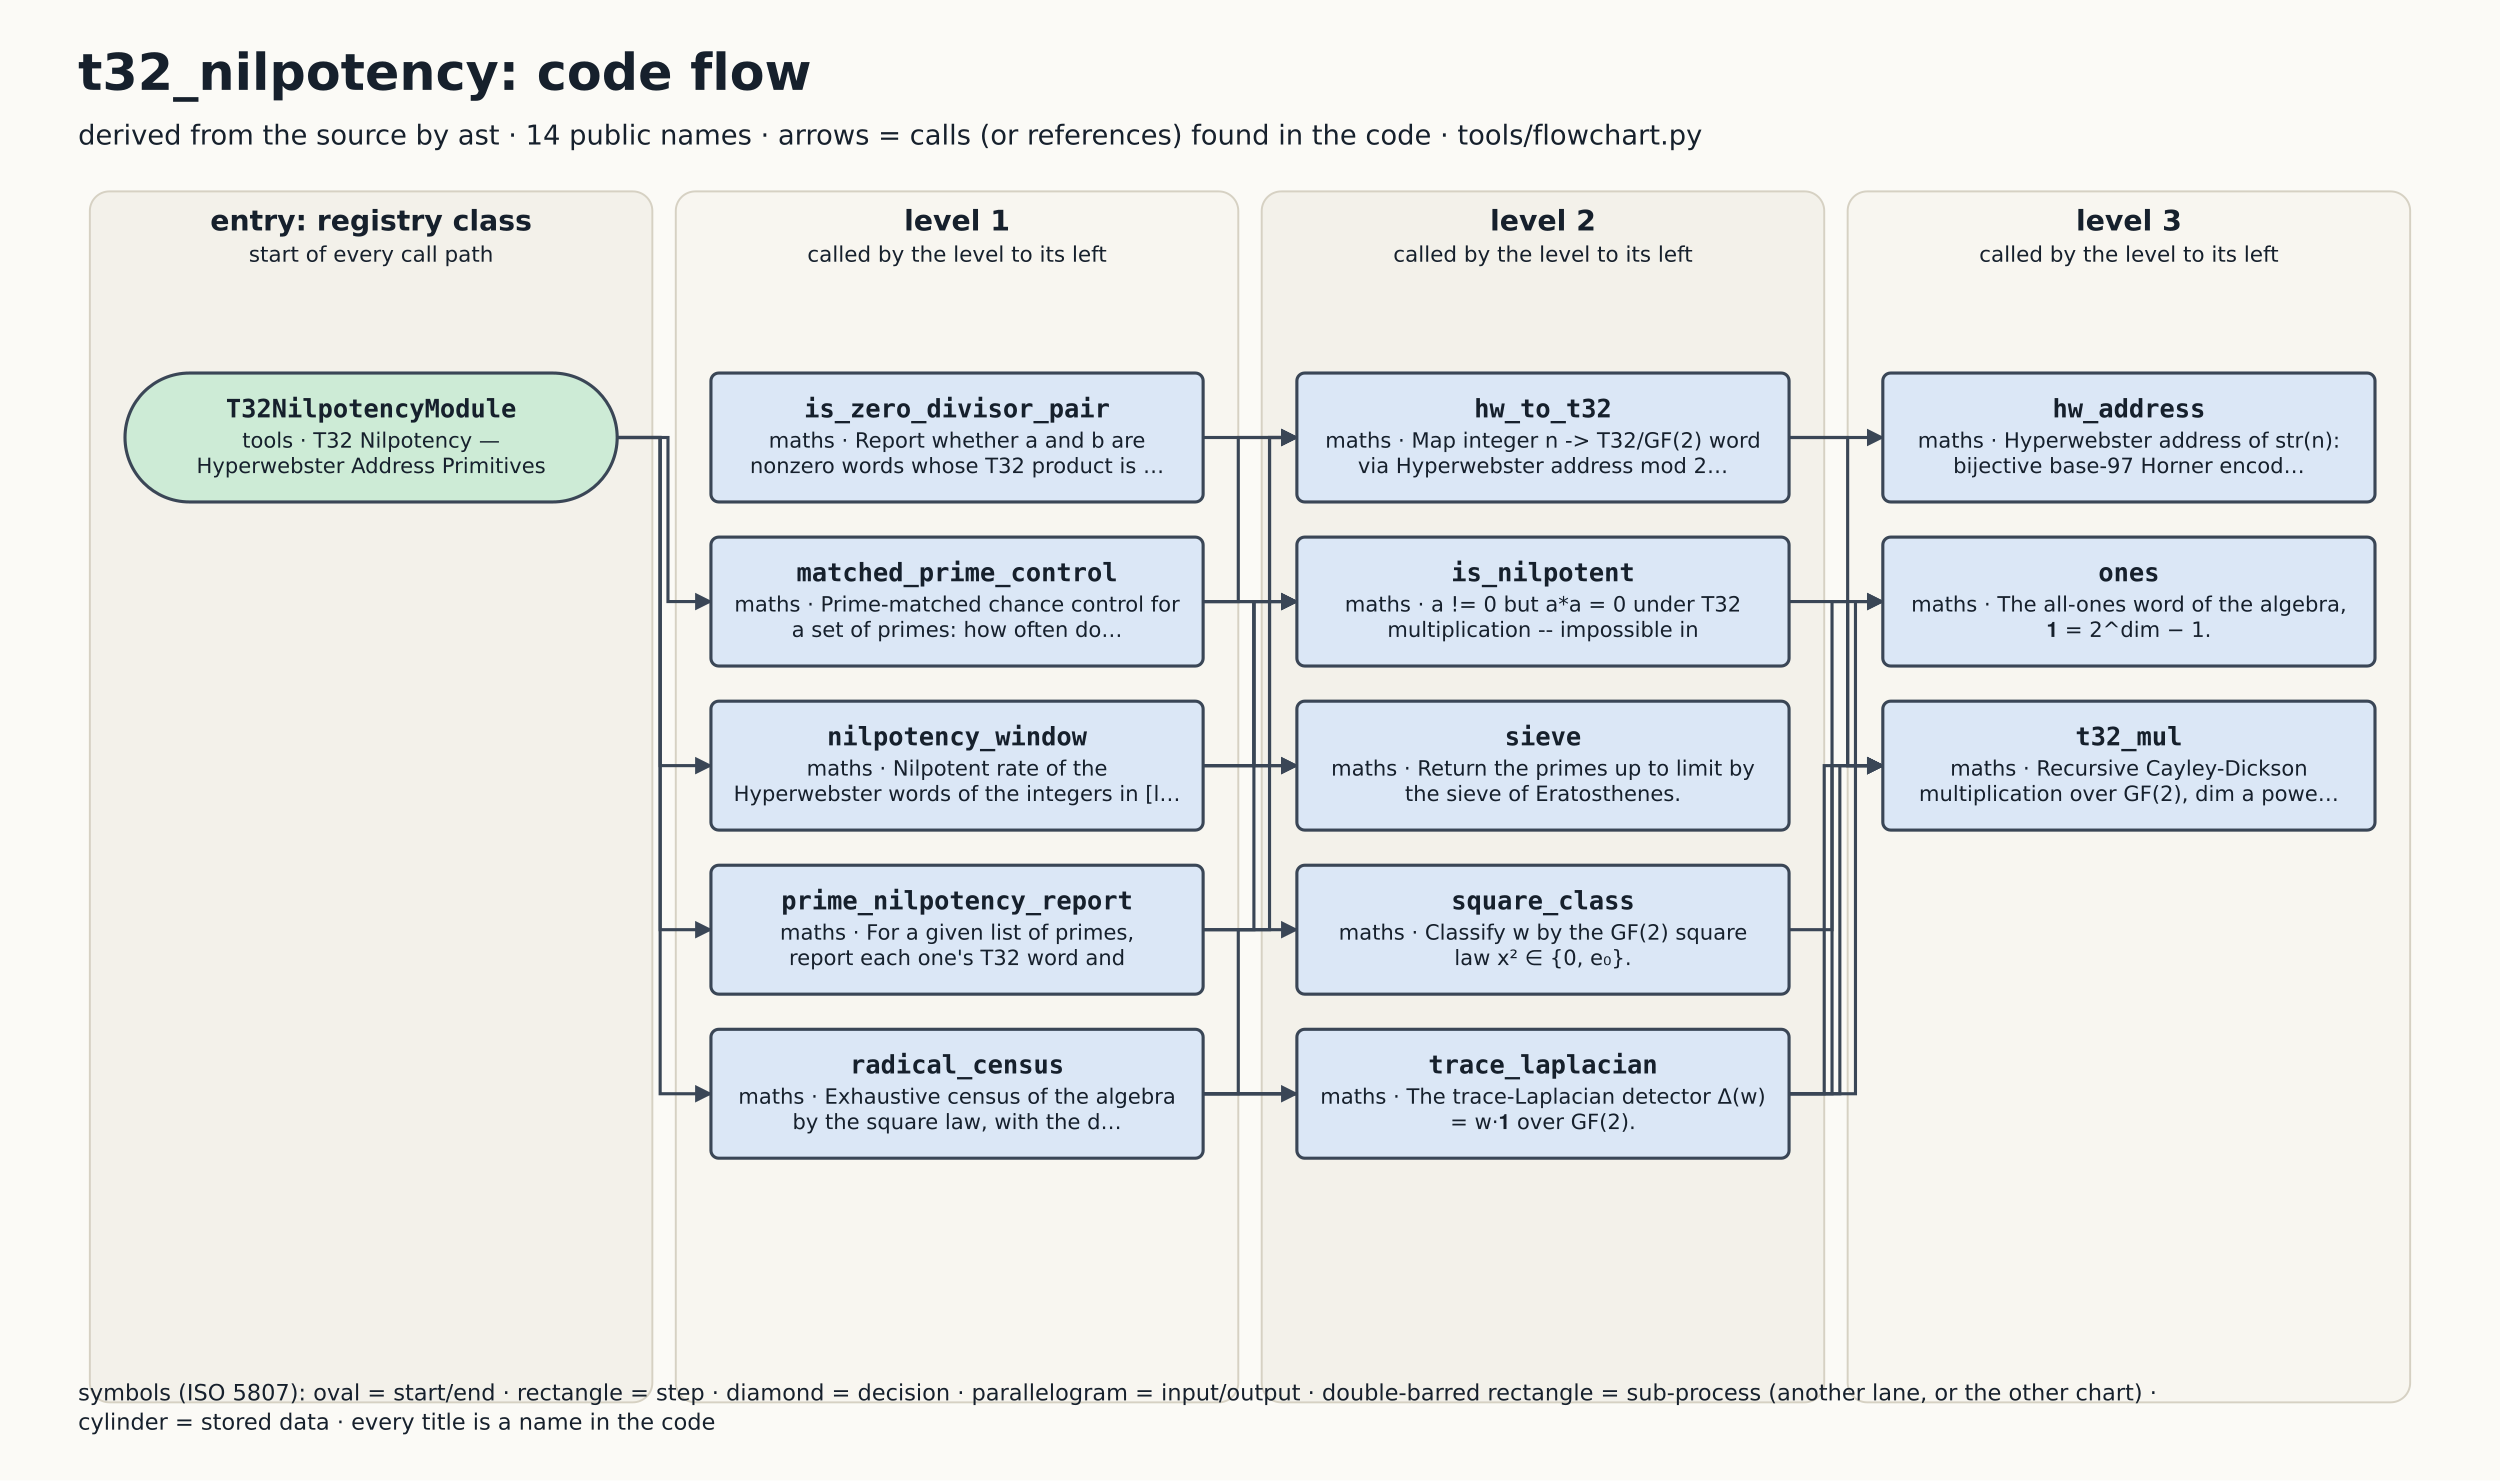
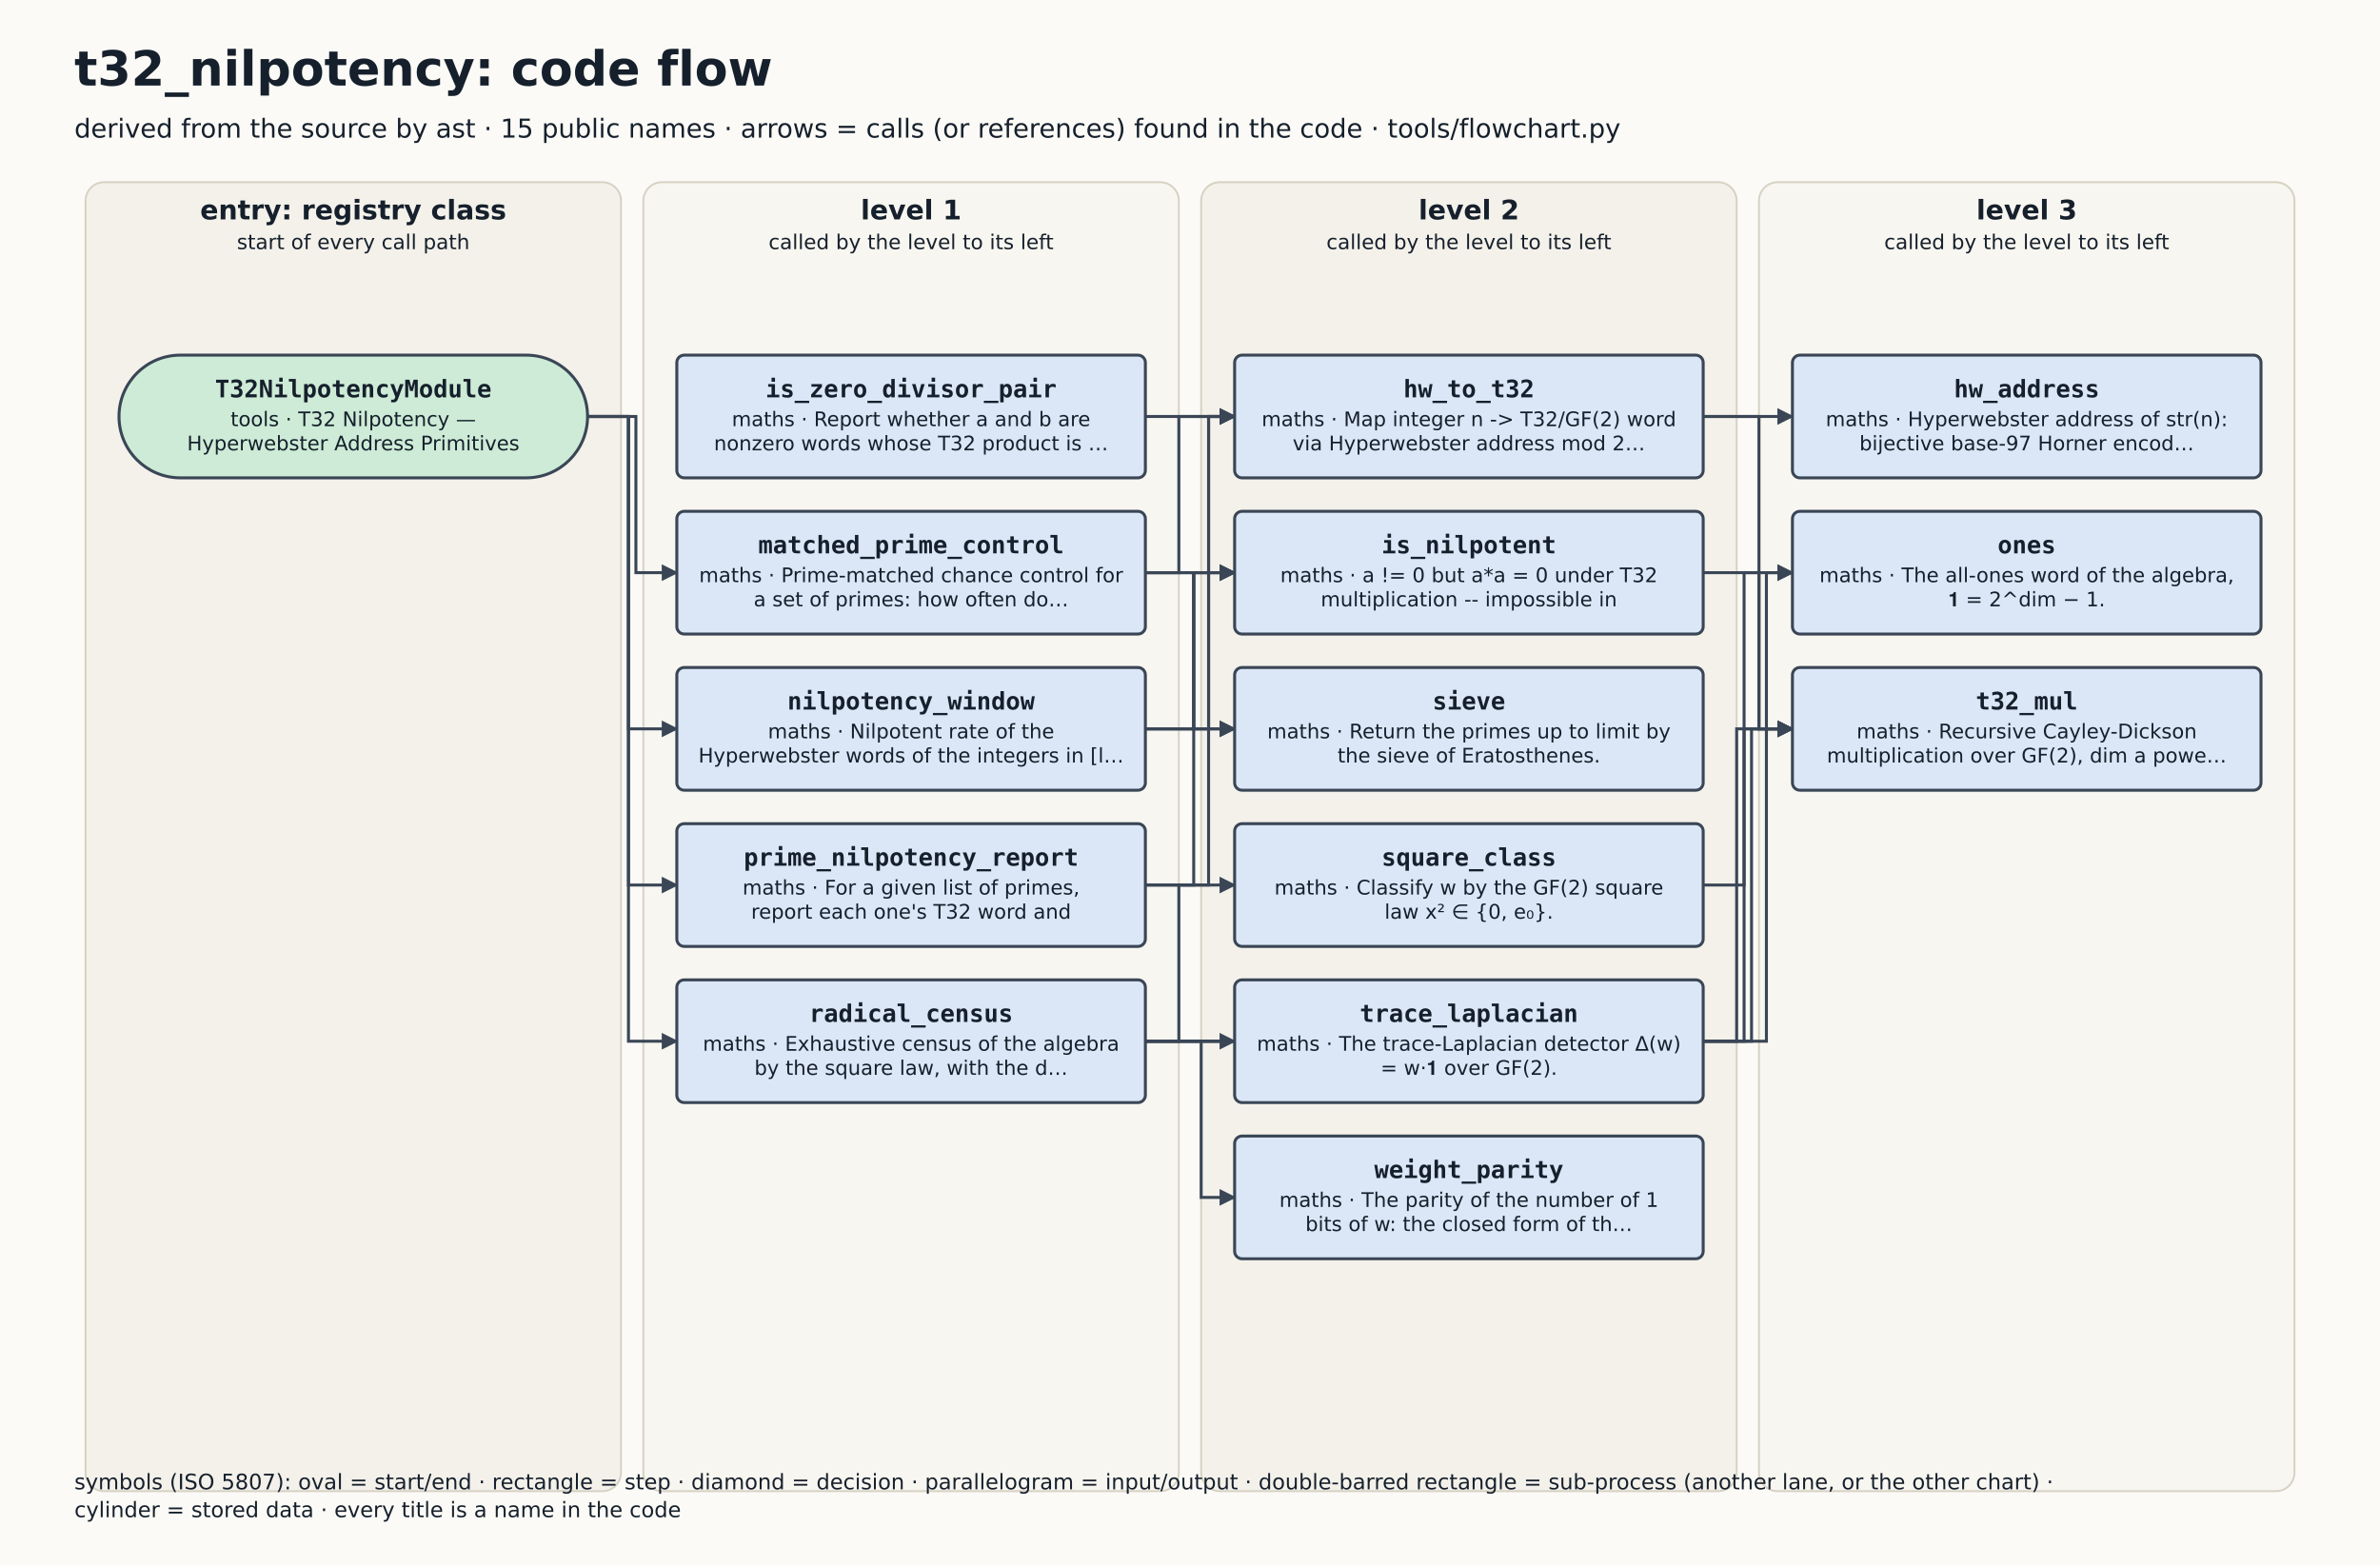
- <svg xmlns="http://www.w3.org/2000/svg" width="1280" height="758" viewBox="0 0 1280 758" font-family="DejaVu Sans, Verdana, sans-serif">
+ <svg xmlns="http://www.w3.org/2000/svg" width="1280" height="842" viewBox="0 0 1280 842" font-family="DejaVu Sans, Verdana, sans-serif">
  <defs>
    <marker id="ah" viewBox="0 0 10 10" refX="9" refY="5" markerWidth="9" markerHeight="9" markerUnits="userSpaceOnUse" orient="auto-start-reverse">
      <path d="M0,0 L10,5 L0,10 z" fill="#3a4656" />
    </marker>
  </defs>
-   <rect width="1280" height="758" fill="#fbfaf6" />
+   <rect width="1280" height="842" fill="#fbfaf6" />
  <text x="40" y="46" font-size="26" font-weight="700" fill="#16202c">t32_nilpotency: code flow</text>
-   <text x="40" y="74" font-size="14" fill="#16202c">derived from the source by ast · 14 public names · arrows = calls (or references) found in the code · tools/flowchart.py</text>
-   <rect x="46" y="98" width="288" height="620" rx="10" fill="#f3f1ea" stroke="#d6d1c3" />
+   <text x="40" y="74" font-size="14" fill="#16202c">derived from the source by ast · 15 public names · arrows = calls (or references) found in the code · tools/flowchart.py</text>
+   <rect x="46" y="98" width="288" height="704" rx="10" fill="#f3f1ea" stroke="#d6d1c3" />
  <text x="190.0" y="118" font-size="14.5" font-weight="700" fill="#16202c" text-anchor="middle">entry: registry class</text>
  <text x="190.0" y="134" font-size="11" fill="#16202c" text-anchor="middle">start of every call path</text>
-   <rect x="346" y="98" width="288" height="620" rx="10" fill="#f8f6f0" stroke="#d6d1c3" />
+   <rect x="346" y="98" width="288" height="704" rx="10" fill="#f8f6f0" stroke="#d6d1c3" />
  <text x="490.0" y="118" font-size="14.5" font-weight="700" fill="#16202c" text-anchor="middle">level 1</text>
  <text x="490.0" y="134" font-size="11" fill="#16202c" text-anchor="middle">called by the level to its left</text>
-   <rect x="646" y="98" width="288" height="620" rx="10" fill="#f3f1ea" stroke="#d6d1c3" />
+   <rect x="646" y="98" width="288" height="704" rx="10" fill="#f3f1ea" stroke="#d6d1c3" />
  <text x="790.0" y="118" font-size="14.5" font-weight="700" fill="#16202c" text-anchor="middle">level 2</text>
  <text x="790.0" y="134" font-size="11" fill="#16202c" text-anchor="middle">called by the level to its left</text>
-   <rect x="946" y="98" width="288" height="620" rx="10" fill="#f8f6f0" stroke="#d6d1c3" />
+   <rect x="946" y="98" width="288" height="704" rx="10" fill="#f8f6f0" stroke="#d6d1c3" />
  <text x="1090.0" y="118" font-size="14.5" font-weight="700" fill="#16202c" text-anchor="middle">level 3</text>
  <text x="1090.0" y="134" font-size="11" fill="#16202c" text-anchor="middle">called by the level to its left</text>
  <path d="M916.0,224.0 L938.0,224.0 L938.0,224.0 L964.0,224.0" fill="none" stroke="#3a4656" stroke-width="1.6" marker-end="url(#ah)" />
  <path d="M916.0,308.0 L946.0,308.0 L946.0,392.0 L964.0,392.0" fill="none" stroke="#3a4656" stroke-width="1.6" marker-end="url(#ah)" />
  <path d="M616.0,224.0 L946.0,224.0 L946.0,392.0 L964.0,392.0" fill="none" stroke="#3a4656" stroke-width="1.6" marker-end="url(#ah)" />
  <path d="M616.0,308.0 L634.0,308.0 L634.0,224.0 L664.0,224.0" fill="none" stroke="#3a4656" stroke-width="1.6" marker-end="url(#ah)" />
  <path d="M616.0,308.0 L646.0,308.0 L646.0,308.0 L664.0,308.0" fill="none" stroke="#3a4656" stroke-width="1.6" marker-end="url(#ah)" />
  <path d="M616.0,308.0 L642.0,308.0 L642.0,392.0 L664.0,392.0" fill="none" stroke="#3a4656" stroke-width="1.6" marker-end="url(#ah)" />
  <path d="M616.0,392.0 L650.0,392.0 L650.0,224.0 L664.0,224.0" fill="none" stroke="#3a4656" stroke-width="1.6" marker-end="url(#ah)" />
  <path d="M616.0,392.0 L642.0,392.0 L642.0,308.0 L664.0,308.0" fill="none" stroke="#3a4656" stroke-width="1.6" marker-end="url(#ah)" />
  <path d="M616.0,392.0 L638.0,392.0 L638.0,392.0 L664.0,392.0" fill="none" stroke="#3a4656" stroke-width="1.6" marker-end="url(#ah)" />
  <path d="M616.0,476.0 L650.0,476.0 L650.0,224.0 L664.0,224.0" fill="none" stroke="#3a4656" stroke-width="1.6" marker-end="url(#ah)" />
  <path d="M616.0,476.0 L642.0,476.0 L642.0,308.0 L664.0,308.0" fill="none" stroke="#3a4656" stroke-width="1.6" marker-end="url(#ah)" />
  <path d="M616.0,560.0 L950.0,560.0 L950.0,308.0 L964.0,308.0" fill="none" stroke="#3a4656" stroke-width="1.6" marker-end="url(#ah)" />
  <path d="M616.0,560.0 L634.0,560.0 L634.0,476.0 L664.0,476.0" fill="none" stroke="#3a4656" stroke-width="1.6" marker-end="url(#ah)" />
  <path d="M616.0,560.0 L934.0,560.0 L934.0,392.0 L964.0,392.0" fill="none" stroke="#3a4656" stroke-width="1.6" marker-end="url(#ah)" />
  <path d="M616.0,560.0 L638.0,560.0 L638.0,560.0 L664.0,560.0" fill="none" stroke="#3a4656" stroke-width="1.6" marker-end="url(#ah)" />
+   <path d="M616.0,560.0 L646.0,560.0 L646.0,644.0 L664.0,644.0" fill="none" stroke="#3a4656" stroke-width="1.6" marker-end="url(#ah)" />
  <path d="M916.0,476.0 L938.0,476.0 L938.0,392.0 L964.0,392.0" fill="none" stroke="#3a4656" stroke-width="1.6" marker-end="url(#ah)" />
  <path d="M916.0,560.0 L938.0,560.0 L938.0,308.0 L964.0,308.0" fill="none" stroke="#3a4656" stroke-width="1.6" marker-end="url(#ah)" />
  <path d="M916.0,560.0 L942.0,560.0 L942.0,392.0 L964.0,392.0" fill="none" stroke="#3a4656" stroke-width="1.6" marker-end="url(#ah)" />
  <path d="M316.0,224.0 L342.0,224.0 L342.0,308.0 L364.0,308.0" fill="none" stroke="#3a4656" stroke-width="1.6" marker-end="url(#ah)" />
  <path d="M316.0,224.0 L338.0,224.0 L338.0,392.0 L364.0,392.0" fill="none" stroke="#3a4656" stroke-width="1.6" marker-end="url(#ah)" />
  <path d="M316.0,224.0 L338.0,224.0 L338.0,476.0 L364.0,476.0" fill="none" stroke="#3a4656" stroke-width="1.6" marker-end="url(#ah)" />
  <path d="M316.0,224.0 L338.0,224.0 L338.0,560.0 L364.0,560.0" fill="none" stroke="#3a4656" stroke-width="1.6" marker-end="url(#ah)" />
  <rect x="64.0" y="191.0" width="252" height="66" rx="33.0" fill="#cdebd6" stroke="#3a4656" stroke-width="1.6" />
  <text x="190.0" y="213.7" font-size="13.0" font-weight="700" fill="#16202c" text-anchor="middle" font-family="DejaVu Sans Mono, monospace">T32NilpotencyModule</text>
  <text x="190.0" y="229.2" font-size="10.8" fill="#16202c" text-anchor="middle">tools · T32 Nilpotency —</text>
  <text x="190.0" y="242.2" font-size="10.8" fill="#16202c" text-anchor="middle">Hyperwebster Address Primitives</text>
  <rect x="364.0" y="191.0" width="252" height="66" rx="4" fill="#dbe7f6" stroke="#3a4656" stroke-width="1.6" />
  <text x="490.0" y="213.7" font-size="13.0" font-weight="700" fill="#16202c" text-anchor="middle" font-family="DejaVu Sans Mono, monospace">is_zero_divisor_pair</text>
  <text x="490.0" y="229.2" font-size="10.8" fill="#16202c" text-anchor="middle">maths · Report whether a and b are</text>
  <text x="490.0" y="242.2" font-size="10.8" fill="#16202c" text-anchor="middle">nonzero words whose T32 product is …</text>
  <rect x="364.0" y="275.0" width="252" height="66" rx="4" fill="#dbe7f6" stroke="#3a4656" stroke-width="1.6" />
  <text x="490.0" y="297.6" font-size="13.0" font-weight="700" fill="#16202c" text-anchor="middle" font-family="DejaVu Sans Mono, monospace">matched_prime_control</text>
  <text x="490.0" y="313.1" font-size="10.8" fill="#16202c" text-anchor="middle">maths · Prime-matched chance control for</text>
  <text x="490.0" y="326.1" font-size="10.8" fill="#16202c" text-anchor="middle">a set of primes: how often do…</text>
  <rect x="364.0" y="359.0" width="252" height="66" rx="4" fill="#dbe7f6" stroke="#3a4656" stroke-width="1.6" />
  <text x="490.0" y="381.6" font-size="13.0" font-weight="700" fill="#16202c" text-anchor="middle" font-family="DejaVu Sans Mono, monospace">nilpotency_window</text>
  <text x="490.0" y="397.1" font-size="10.8" fill="#16202c" text-anchor="middle">maths · Nilpotent rate of the</text>
  <text x="490.0" y="410.1" font-size="10.8" fill="#16202c" text-anchor="middle">Hyperwebster words of the integers in [l…</text>
  <rect x="364.0" y="443.0" width="252" height="66" rx="4" fill="#dbe7f6" stroke="#3a4656" stroke-width="1.6" />
  <text x="490.0" y="465.6" font-size="13.0" font-weight="700" fill="#16202c" text-anchor="middle" font-family="DejaVu Sans Mono, monospace">prime_nilpotency_report</text>
  <text x="490.0" y="481.1" font-size="10.8" fill="#16202c" text-anchor="middle">maths · For a given list of primes,</text>
  <text x="490.0" y="494.1" font-size="10.8" fill="#16202c" text-anchor="middle">report each one's T32 word and</text>
  <rect x="364.0" y="527.0" width="252" height="66" rx="4" fill="#dbe7f6" stroke="#3a4656" stroke-width="1.6" />
  <text x="490.0" y="549.6" font-size="13.0" font-weight="700" fill="#16202c" text-anchor="middle" font-family="DejaVu Sans Mono, monospace">radical_census</text>
  <text x="490.0" y="565.1" font-size="10.8" fill="#16202c" text-anchor="middle">maths · Exhaustive census of the algebra</text>
  <text x="490.0" y="578.1" font-size="10.8" fill="#16202c" text-anchor="middle">by the square law, with the d…</text>
  <rect x="664.0" y="191.0" width="252" height="66" rx="4" fill="#dbe7f6" stroke="#3a4656" stroke-width="1.6" />
  <text x="790.0" y="213.7" font-size="13.0" font-weight="700" fill="#16202c" text-anchor="middle" font-family="DejaVu Sans Mono, monospace">hw_to_t32</text>
  <text x="790.0" y="229.2" font-size="10.8" fill="#16202c" text-anchor="middle">maths · Map integer n -&gt; T32/GF(2) word</text>
  <text x="790.0" y="242.2" font-size="10.8" fill="#16202c" text-anchor="middle">via Hyperwebster address mod 2…</text>
  <rect x="664.0" y="275.0" width="252" height="66" rx="4" fill="#dbe7f6" stroke="#3a4656" stroke-width="1.6" />
  <text x="790.0" y="297.6" font-size="13.0" font-weight="700" fill="#16202c" text-anchor="middle" font-family="DejaVu Sans Mono, monospace">is_nilpotent</text>
  <text x="790.0" y="313.1" font-size="10.8" fill="#16202c" text-anchor="middle">maths · a != 0 but a*a = 0 under T32</text>
  <text x="790.0" y="326.1" font-size="10.8" fill="#16202c" text-anchor="middle">multiplication -- impossible in</text>
  <rect x="664.0" y="359.0" width="252" height="66" rx="4" fill="#dbe7f6" stroke="#3a4656" stroke-width="1.6" />
  <text x="790.0" y="381.6" font-size="13.0" font-weight="700" fill="#16202c" text-anchor="middle" font-family="DejaVu Sans Mono, monospace">sieve</text>
  <text x="790.0" y="397.1" font-size="10.8" fill="#16202c" text-anchor="middle">maths · Return the primes up to limit by</text>
  <text x="790.0" y="410.1" font-size="10.8" fill="#16202c" text-anchor="middle">the sieve of Eratosthenes.</text>
  <rect x="664.0" y="443.0" width="252" height="66" rx="4" fill="#dbe7f6" stroke="#3a4656" stroke-width="1.6" />
  <text x="790.0" y="465.6" font-size="13.0" font-weight="700" fill="#16202c" text-anchor="middle" font-family="DejaVu Sans Mono, monospace">square_class</text>
  <text x="790.0" y="481.1" font-size="10.8" fill="#16202c" text-anchor="middle">maths · Classify w by the GF(2) square</text>
  <text x="790.0" y="494.1" font-size="10.8" fill="#16202c" text-anchor="middle">law x² ∈ {0, e₀}.</text>
  <rect x="664.0" y="527.0" width="252" height="66" rx="4" fill="#dbe7f6" stroke="#3a4656" stroke-width="1.6" />
  <text x="790.0" y="549.6" font-size="13.0" font-weight="700" fill="#16202c" text-anchor="middle" font-family="DejaVu Sans Mono, monospace">trace_laplacian</text>
  <text x="790.0" y="565.1" font-size="10.8" fill="#16202c" text-anchor="middle">maths · The trace-Laplacian detector Δ(w)</text>
  <text x="790.0" y="578.1" font-size="10.8" fill="#16202c" text-anchor="middle">= w·𝟏 over GF(2).</text>
+   <rect x="664.0" y="611.0" width="252" height="66" rx="4" fill="#dbe7f6" stroke="#3a4656" stroke-width="1.6" />
+   <text x="790.0" y="633.6" font-size="13.0" font-weight="700" fill="#16202c" text-anchor="middle" font-family="DejaVu Sans Mono, monospace">weight_parity</text>
+   <text x="790.0" y="649.1" font-size="10.8" fill="#16202c" text-anchor="middle">maths · The parity of the number of 1</text>
+   <text x="790.0" y="662.1" font-size="10.8" fill="#16202c" text-anchor="middle">bits of w: the closed form of th…</text>
  <rect x="964.0" y="191.0" width="252" height="66" rx="4" fill="#dbe7f6" stroke="#3a4656" stroke-width="1.6" />
  <text x="1090.0" y="213.7" font-size="13.0" font-weight="700" fill="#16202c" text-anchor="middle" font-family="DejaVu Sans Mono, monospace">hw_address</text>
  <text x="1090.0" y="229.2" font-size="10.8" fill="#16202c" text-anchor="middle">maths · Hyperwebster address of str(n):</text>
  <text x="1090.0" y="242.2" font-size="10.8" fill="#16202c" text-anchor="middle">bijective base-97 Horner encod…</text>
  <rect x="964.0" y="275.0" width="252" height="66" rx="4" fill="#dbe7f6" stroke="#3a4656" stroke-width="1.6" />
  <text x="1090.0" y="297.6" font-size="13.0" font-weight="700" fill="#16202c" text-anchor="middle" font-family="DejaVu Sans Mono, monospace">ones</text>
  <text x="1090.0" y="313.1" font-size="10.8" fill="#16202c" text-anchor="middle">maths · The all-ones word of the algebra,</text>
  <text x="1090.0" y="326.1" font-size="10.8" fill="#16202c" text-anchor="middle">𝟏 = 2^dim − 1.</text>
  <rect x="964.0" y="359.0" width="252" height="66" rx="4" fill="#dbe7f6" stroke="#3a4656" stroke-width="1.6" />
  <text x="1090.0" y="381.6" font-size="13.0" font-weight="700" fill="#16202c" text-anchor="middle" font-family="DejaVu Sans Mono, monospace">t32_mul</text>
  <text x="1090.0" y="397.1" font-size="10.8" fill="#16202c" text-anchor="middle">maths · Recursive Cayley-Dickson</text>
  <text x="1090.0" y="410.1" font-size="10.8" fill="#16202c" text-anchor="middle">multiplication over GF(2), dim a powe…</text>
-   <text x="40" y="717" font-size="11.5" fill="#16202c">symbols (ISO 5807): oval = start/end · rectangle = step · diamond = decision · parallelogram = input/output · double-barred rectangle = sub-process (another lane, or the other chart) ·</text>
-   <text x="40" y="732" font-size="11.5" fill="#16202c">cylinder = stored data · every title is a name in the code</text>
+   <text x="40" y="801" font-size="11.5" fill="#16202c">symbols (ISO 5807): oval = start/end · rectangle = step · diamond = decision · parallelogram = input/output · double-barred rectangle = sub-process (another lane, or the other chart) ·</text>
+   <text x="40" y="816" font-size="11.5" fill="#16202c">cylinder = stored data · every title is a name in the code</text>
</svg>
